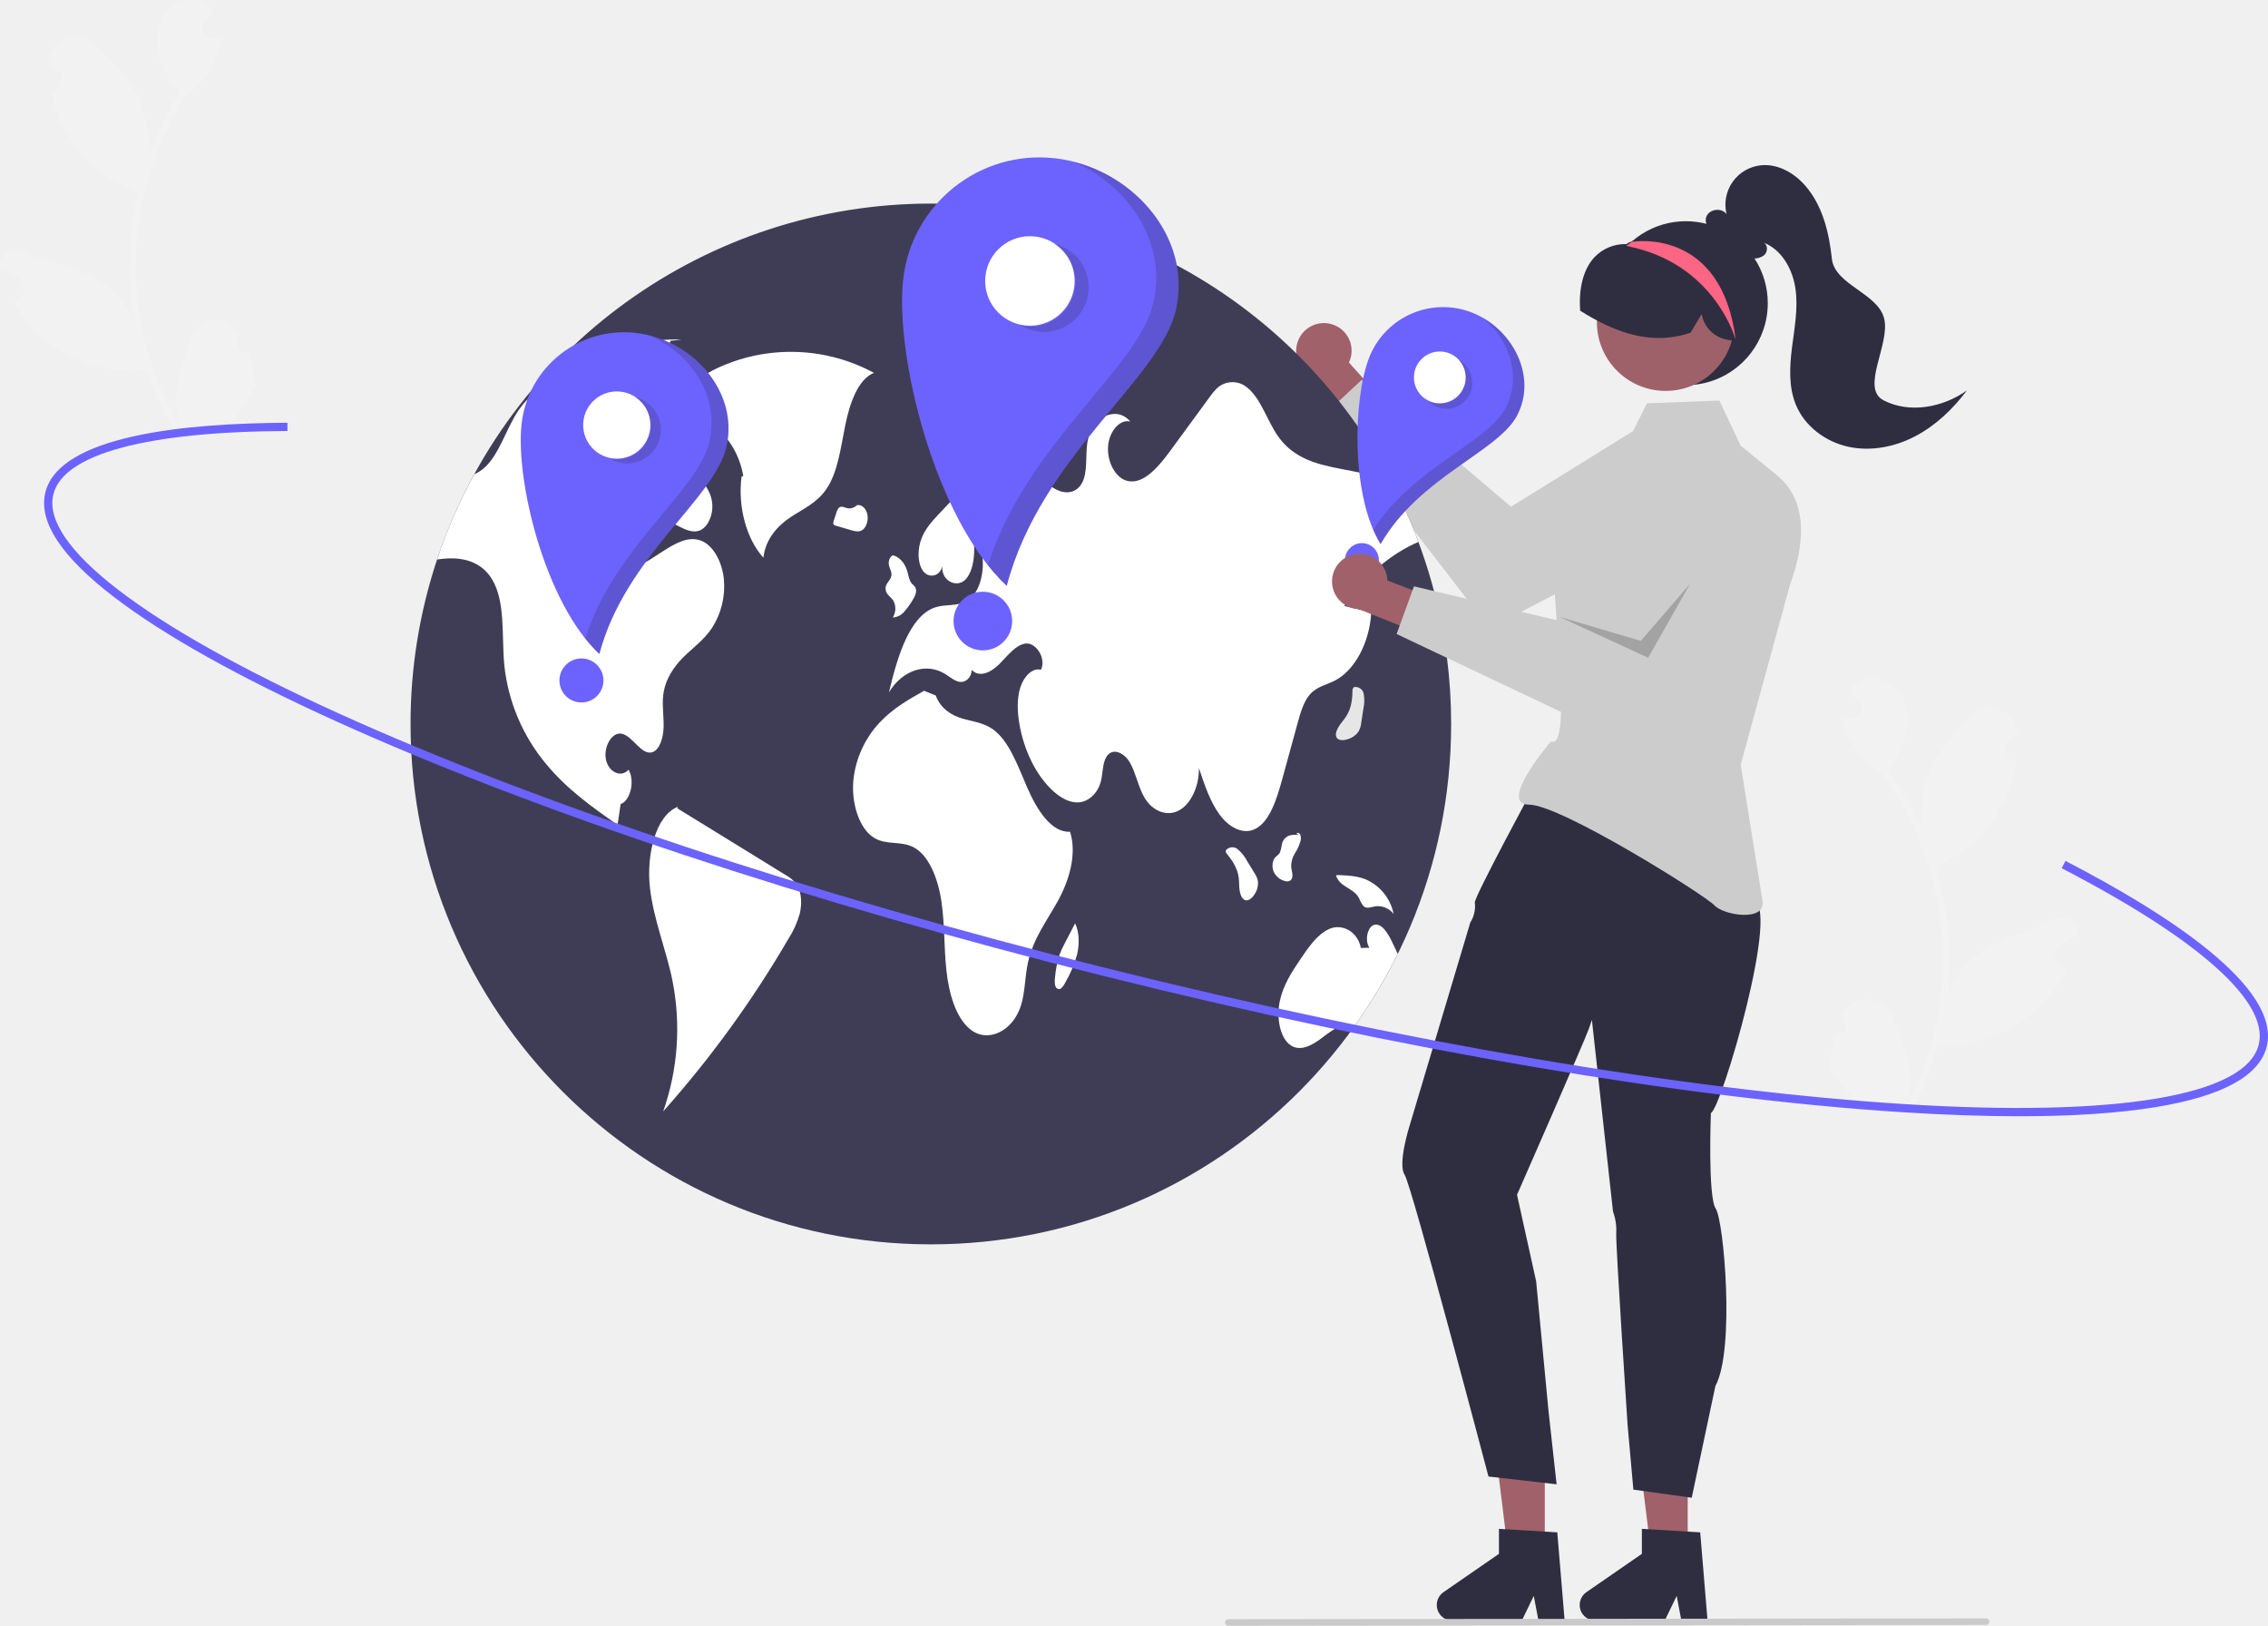
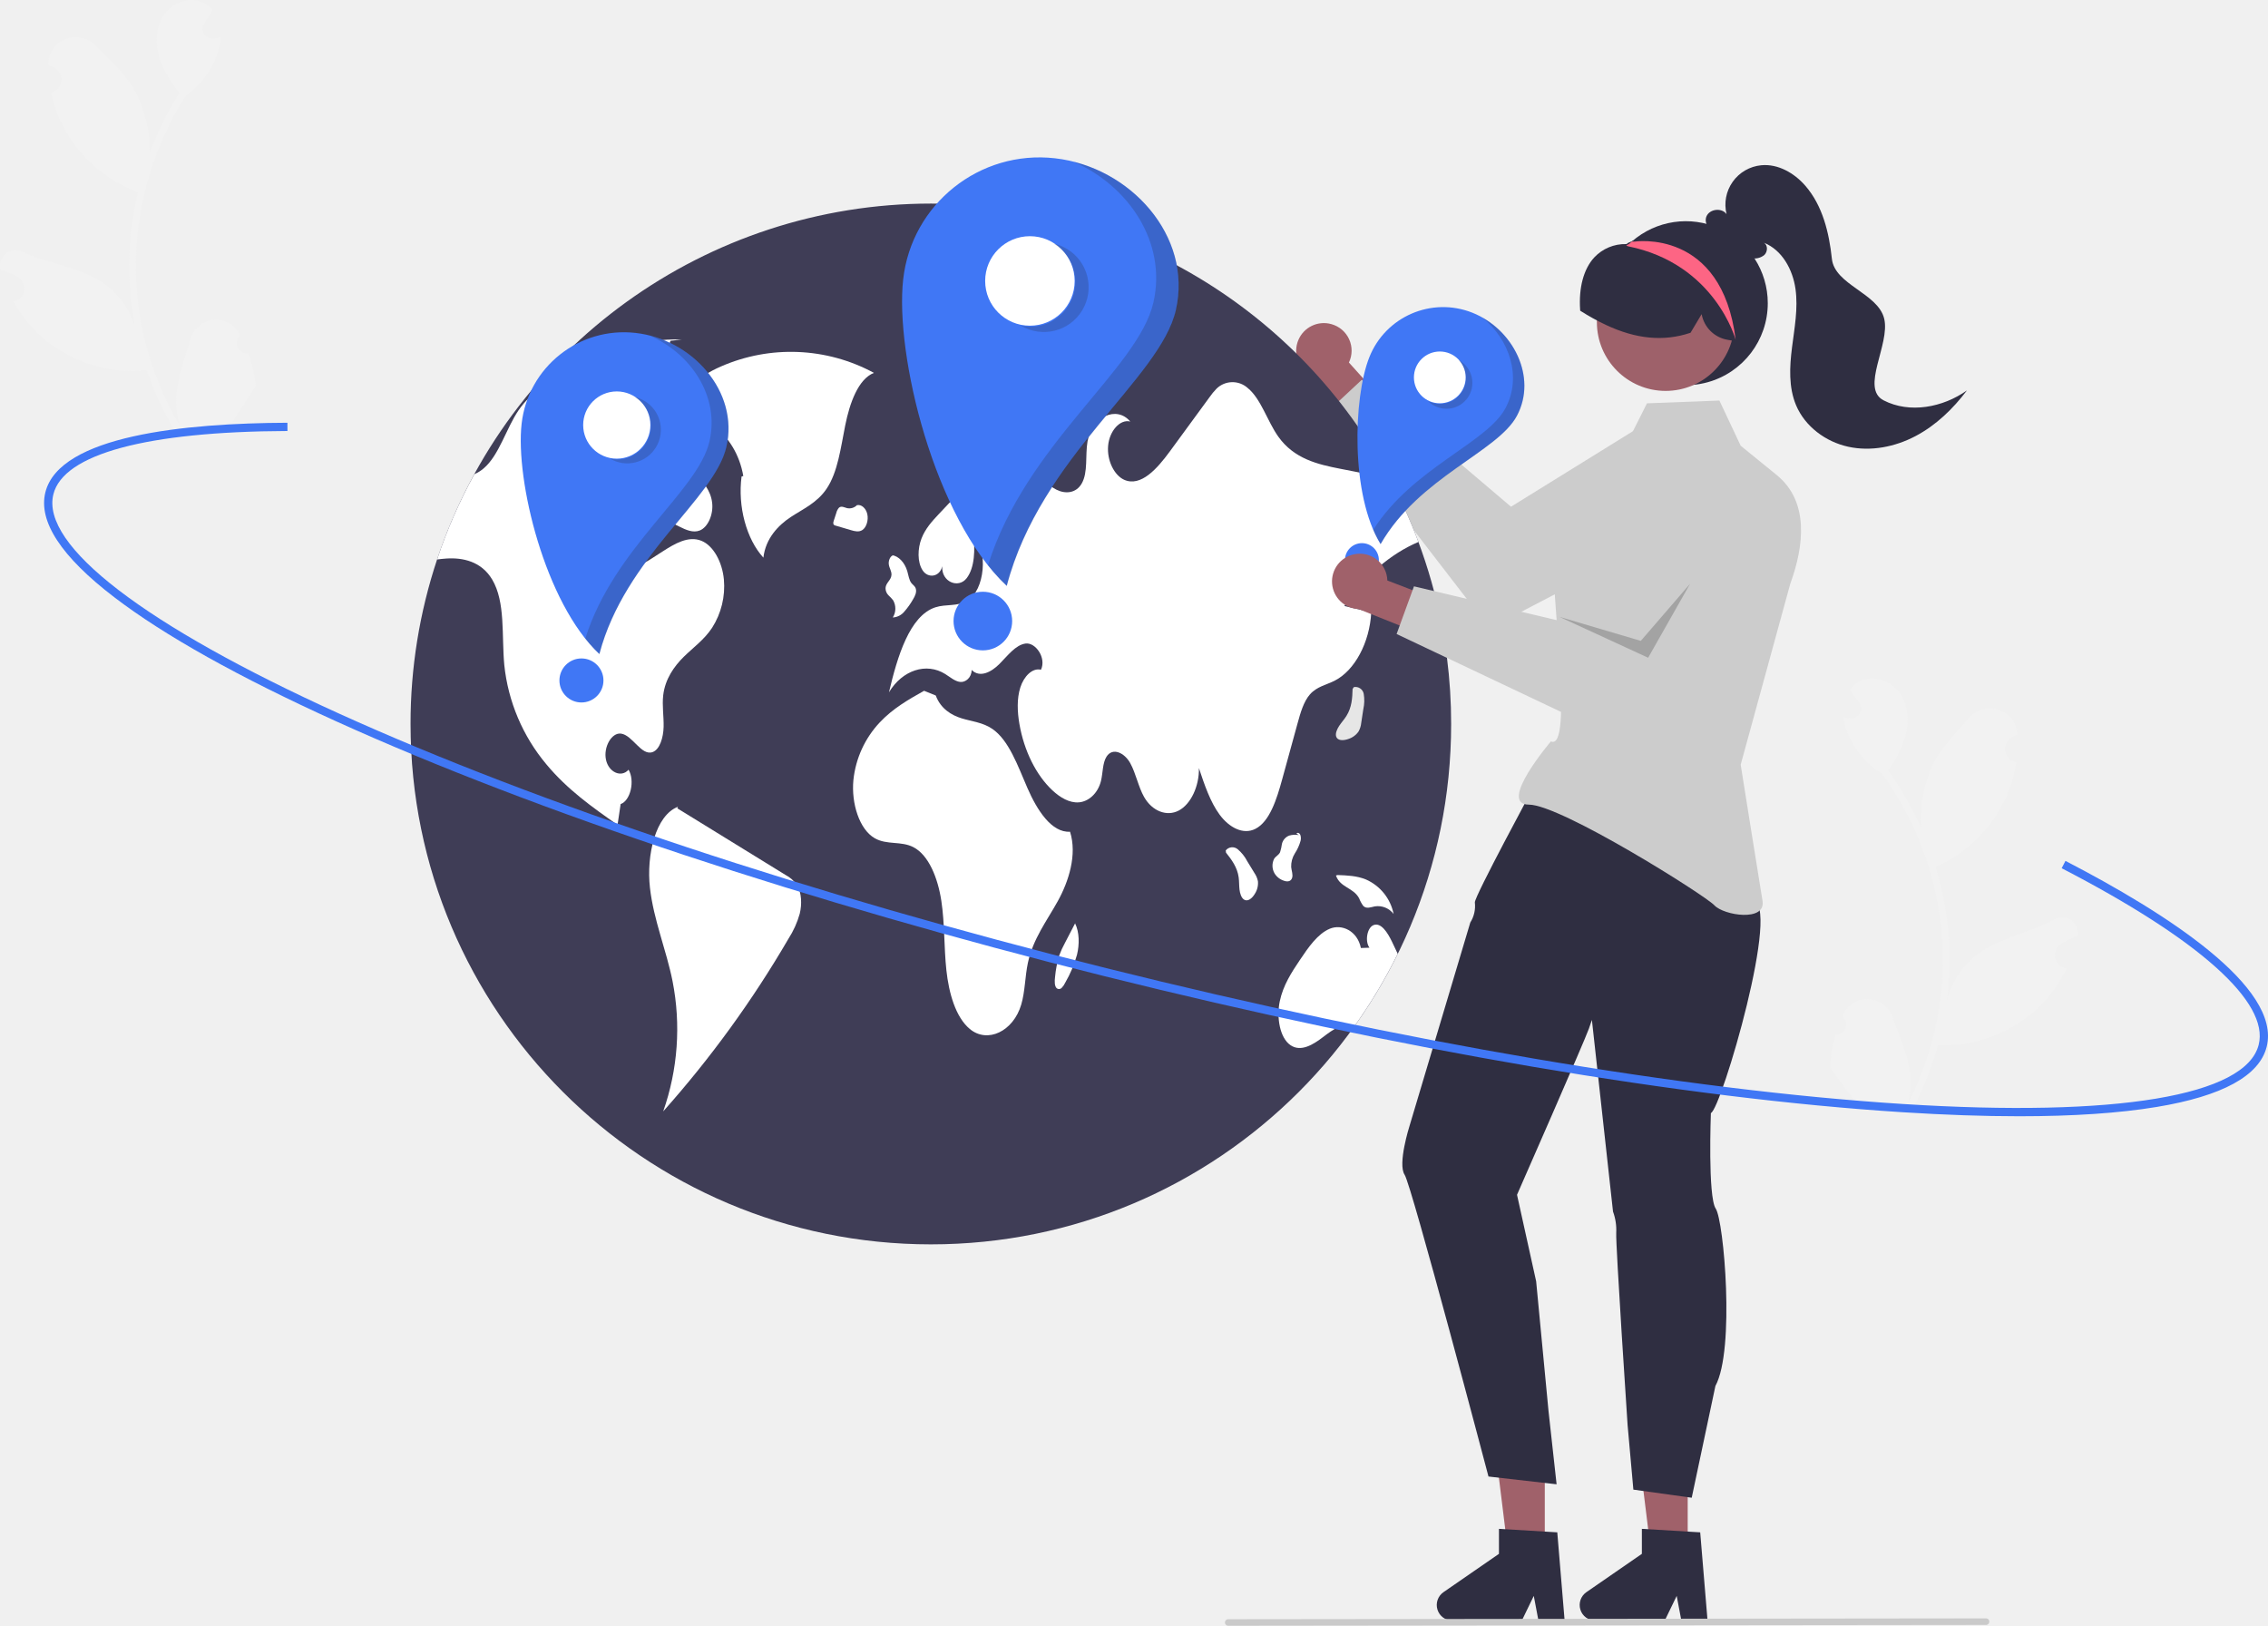
<svg xmlns="http://www.w3.org/2000/svg" data-name="Layer 1" width="825.202" height="591.419" viewBox="0 0 825.202 591.419">
  <path d="M855.224,530.608a3.613,3.613,0,0,0,2.907-6.134c-.074-.366-.127-.629-.202-.995q.054-.116.109-.231a9.703,9.703,0,0,1,17.876.899c2.596,7.179,5.991,14.407,6.561,21.897a28.705,28.705,0,0,1-.962,9.838,115.086,115.086,0,0,0,12.68-47.26,111.081,111.081,0,0,0-.112-12.411q-.335-5.081-1.115-10.11a116.419,116.419,0,0,0-20.767-50.362,30.983,30.983,0,0,1-12.25-13.954,23.634,23.634,0,0,1-1.847-6.551c.623.111,1.257.192,1.882.263.195.019.4.039.594.059l.073.007a3.58,3.58,0,0,0,3.208-5.689q-.383-.518-.766-1.036c-.387-.533-.785-1.056-1.172-1.588a1.784,1.784,0,0,1-.126-.16c-.445-.608-.891-1.205-1.336-1.812a10.352,10.352,0,0,1,3.543-3.119c4.865-2.553,11.309-.328,14.53,4.115,3.232,4.443,3.599,10.483,2.158,15.78a41.485,41.485,0,0,1-6.327,12.512c.242.341.494.672.735,1.012a117.172,117.172,0,0,1,11.316,19.923,48.709,48.709,0,0,1,3.957-22.465c3.093-6.578,8.567-11.985,13.427-17.57,5.837-6.708,16.999-3.142,17.56,5.732q.008.129.016.258-1.049.529-2.059,1.131a4.901,4.901,0,0,0,1.559,9.001l.099.02a48.767,48.767,0,0,1-1.623,7.224,50.21,50.21,0,0,1-26.436,30.272c-.41.187-.81.374-1.22.551a119.597,119.597,0,0,1,5.022,30.563,113.435,113.435,0,0,1-.934,18.292l.041-.214a29.974,29.974,0,0,1,11.026-16.813c8.167-6.095,19.39-7.957,28.118-12.756a5.625,5.625,0,0,1,8.352,5.867q-.022.113-.045.225a32.924,32.924,0,0,0-3.771,1.605q-1.049.529-2.059,1.131a4.901,4.901,0,0,0,1.559,9.001l.099.02c.071.014.133.027.204.04a48.808,48.808,0,0,1-9.622,13.625,50.254,50.254,0,0,1-37.15,14.279l-.01-0a119.562,119.562,0,0,1-9.113,23.048l-28.661-1.334c-.088-.323-.165-.656-.243-.979a32.599,32.599,0,0,0,7.953-.103c-2.005-2.708-4.009-5.437-6.014-8.145a1.781,1.781,0,0,1-.126-.16c-1.016-1.386-2.044-2.761-3.06-4.147l-.001-.002a47.75,47.75,0,0,1,1.963-12.086Z" transform="translate(-187.3989 -154.2905)" fill="#f2f2f2" />
  <path d="M277.743,282.773a3.613,3.613,0,0,1-3.28-5.943c.051-.37.088-.635.14-1.005q-.061-.112-.123-.224a9.703,9.703,0,0,0-17.786,2.002c-2.148,7.326-5.089,14.75-5.196,22.26a28.705,28.705,0,0,0,1.568,9.76A115.086,115.086,0,0,1,237.489,263.235a111.08,111.08,0,0,1-.655-12.394q.02-5.092.488-10.16a116.419,116.419,0,0,1,17.616-51.549,30.983,30.983,0,0,0,11.364-14.684,23.634,23.634,0,0,0,1.438-6.653c-.615.15-1.243.27-1.862.378-.193.031-.397.064-.59.095l-.073.011a3.58,3.58,0,0,1-3.554-5.48q.35-.541.7-1.082c.353-.556.718-1.102,1.071-1.658a1.783,1.783,0,0,0,.116-.168c.407-.634.815-1.258,1.222-1.891a10.352,10.352,0,0,0-3.728-2.894c-5.013-2.248-11.307.371-14.248,5.005-2.951,4.635-2.944,10.685-1.179,15.883a41.485,41.485,0,0,0,7.088,12.097c-.22.355-.451.701-.671,1.056a117.172,117.172,0,0,0-10.063,20.584,48.709,48.709,0,0,0-5.337-22.177c-3.493-6.374-9.291-11.432-14.486-16.706-6.24-6.335-17.161-2.086-17.172,6.806q-0.0.129 0.0.258,1.08.463,2.125,1.002a4.901,4.901,0,0,1-1,9.08l-.098.026a48.767,48.767,0,0,0,2.066,7.109,50.21,50.21,0,0,0,28.256,28.581c.421.161.832.323,1.252.474a119.597,119.597,0,0,0-3.124,30.814,113.433,113.433,0,0,0,2.062,18.199l-.054-.211a29.974,29.974,0,0,0-12.044-16.1c-8.528-5.579-19.845-6.744-28.852-10.995a5.625,5.625,0,0,0-7.973,6.372q.029.111.059.222a32.924,32.924,0,0,1,3.863,1.369q1.08.464,2.125,1.002a4.901,4.901,0,0,1-1,9.081l-.098.026c-.07.018-.131.035-.201.053a48.808,48.808,0,0,0,10.445,13.005,50.254,50.254,0,0,0,37.961,11.957l.01-.001a119.563,119.563,0,0,0,10.52,22.441l28.523-3.102c.068-.328.124-.665.182-.992a32.599,32.599,0,0,1-7.944.388c1.834-2.827,3.665-5.674,5.499-8.501a1.779,1.779,0,0,0,.116-.168c.929-1.446,1.869-2.882,2.798-4.328l0-.002a47.75,47.75,0,0,0-2.706-11.941Z" transform="translate(-187.3989 -154.2905)" fill="#f2f2f2" />
  <path d="M671.818,272.202a10.016,10.016,0,0,1,6.383,13.969l15.306,17.017-8.073,11.824L664.157,290.677a10.07,10.07,0,0,1,7.661-18.475Z" transform="translate(-187.3989 -154.2905)" fill="#a0616a" />
  <path d="M815.114,313.989l0,0a20.026,20.026,0,0,0-27.608-6.542l-50.339,31.177-54.301-46.158L669.356,305.045l59.987,77.83,77.965-40.644C805.489,343.179,817.313,317.567,815.114,313.989Z" transform="translate(-187.3989 -154.2905)" fill="#ccc" />
  <path d="M715.391,417.655a189.27,189.27,0,0,1-189.308,189.308c-104.551,0-189.308-84.757-189.308-189.308a189.245,189.245,0,0,1,9.655-59.842A189.506,189.506,0,0,1,526.083,228.347,189.245,189.245,0,0,1,693.021,328.333a186.774,186.774,0,0,1,10.464,23.106c.41,1.104.81,2.208,1.199,3.323v.011q2.603,7.351,4.586,14.976A189.32,189.32,0,0,1,715.391,417.655Z" transform="translate(-187.3989 -154.2905)" fill="#3f3d56" />
  <path d="M505.371,289.931a63.517,63.517,0,0,0-55.761-2.281c-7.796,3.393-16.006,9.48-18.607,20.471,10.519-6.208,24.136,3.601,26.843,19.336l-.632.174c-1.43,10.899,1.762,22.764,7.941,29.522.811-7.02,5.427-11.797,9.967-14.781,4.54-2.984,9.562-5.152,13.027-10.282,4.108-6.081,5.151-14.969,6.783-23.077C496.563,300.905,499.659,292.19,505.371,289.931Z" transform="translate(-187.3989 -154.2905)" fill="#fff" />
  <path d="M446.489,382.675c-2.913,4.375-6.805,7.12-10.296,10.538-3.481,3.429-6.794,8.056-7.488,13.998-.442,3.807.242,7.677.147,11.527-.094,3.849-1.378,8.182-3.996,9.139-4.133,1.493-7.288-6.184-11.537-6.72-3.376-.421-6.415,4.89-5.437,9.497.978,4.606,5.574,6.647,8.214,3.639,2.387,4.007.705,11.274-2.882,12.505-.379,2.524-.757,5.038-1.125,7.562-9.066-6.342-18.226-12.789-25.935-22.075a67.007,67.007,0,0,1-15.271-36.095c-.999-10.675.484-22.885-4.417-31.099-3.923-6.573-10.654-8.025-16.712-7.614-1.104.074-2.219.2-3.323.336a187.235,187.235,0,0,1,13.556-31.025,13.282,13.282,0,0,0,3.397-2.114c5.637-4.785,8.14-14.472,12.715-21.171q.442-.647.915-1.262c4.68-6.111,10.948-9.255,17.006-12.179,13.409-6.51,27.208-13.104,41.364-12.2l-4.028.389q-7.052,19.751-14.114,39.502-1.073,3.029-2.166,6.068c-2.671,7.488-5.427,15.46-5.017,23.842.242,4.964,1.967,10.265,5.248,11.968,3.06,1.578,6.405-.358,9.36-2.272,1.252-.799,2.493-1.599,3.744-2.408,4.491-2.892,9.465-5.858,14.209-3.923,4.344,1.767,7.551,7.667,8.161,14.03A28.049,28.049,0,0,1,446.489,382.675Z" transform="translate(-187.3989 -154.2905)" fill="#fff" />
  <path d="M473.198,472.572q-19.674-12.113-39.348-24.227l.223-.573c-8.155,3.106-11.54,17.602-10.193,29.456,1.348,11.854,5.917,22.451,8.226,34.002a90.252,90.252,0,0,1-3.403,47.358,387.843,387.843,0,0,0,45.56-62.781,33.588,33.588,0,0,0,4.121-9.138c.833-3.442.705-7.58-.964-10.34A11.511,11.511,0,0,0,473.198,472.572Z" transform="translate(-187.3989 -154.2905)" fill="#fff" />
  <path d="M421.435,325.653c-1.393,3.131-1.929,7.307-.665,10.547,1.291,3.309,4.019,4.804,6.532,6.05l7.247,3.592c2.411,1.195,5.01,2.402,7.468,1.419,2.964-1.186,5.02-5.833,4.488-10.148-.566-4.591-3.46-7.749-6.136-10.439q-5.618-5.645-11.237-11.291l-2.111,2.585A28.192,28.192,0,0,0,421.435,325.653Z" transform="translate(-187.3989 -154.2905)" fill="#fff" />
  <path d="M676.541,374.735q4.891,1.152,9.781,2.303c-.568,11.012-6.026,21.203-13.346,24.894-3.05,1.536-6.447,2.103-8.971,4.975-2.282,2.608-3.439,6.668-4.501,10.549q-2.792,10.16-5.585,20.319c-1.998,7.299-4.564,15.408-9.76,18.037-4.459,2.261-9.56-.505-12.989-5.143-3.429-4.638-5.521-10.875-7.551-16.953.126,6.626-2.955,13.125-7.32,15.429-4.375,2.303-9.697.221-12.621-4.922-2.103-3.692-2.976-8.561-5.038-12.305-2.061-3.744-6.384-5.89-8.635-2.377-1.483,2.335-1.294,5.911-2.03,8.877-1.146,4.606-4.617,7.499-8.056,7.751-3.429.252-6.773-1.725-9.644-4.407-5.921-5.553-10.286-14.366-11.979-24.158-.747-4.365-.957-9.118.337-13.21,1.294-4.091,4.417-7.246,7.52-6.468,2.04-4.312-1.988-10.033-5.616-9.529-3.639.505-6.489,4.407-9.476,7.404-2.976,2.997-7.141,5.174-10.139,2.198.021,2.766-2.23,4.596-4.175,4.365-1.935-.221-3.66-1.777-5.437-2.882-6.868-4.281-15.586-1.441-20.466,6.657,3.05-12.978,7.52-27.87,16.89-30.92,3.828-1.251,8.004-.221,11.621-2.387,6.405-3.839,7.699-18.342,2.167-24.326.705,5.658.568,12.263-2.419,16.133-2.987,3.87-9.255,1.346-8.876-4.375-.862,3.944-5.153,4.543-7.131,1.514-1.988-3.029-1.819-7.982-.41-11.6s3.807-6.216,6.131-8.708c4.996-5.353,10.065-10.77,15.849-14.135,5.795-3.365,12.484-4.501,18.289-1.157,3.061,1.767,5.753,4.712,8.877,6.268,3.124,1.567,7.089,1.367,9.16-2.293,2.324-4.081,1.23-10.139,2.093-15.239,1.546-9.013,10.559-13.23,15.555-7.278-3.733-.957-7.593,3.46-8.056,8.813-.473,5.353,2.23,10.759,5.848,12.379,6.079,2.692,12.032-4.081,16.628-10.349q7.194-9.844,14.408-19.677a23.782,23.782,0,0,1,2.577-3.134,8.291,8.291,0,0,1,11.327-.231c4.859,3.965,7.141,12.095,11.127,17.69,5.784,8.13,14.44,10.107,22.496,11.684q9.008,1.751,18.026,3.523a186.774,186.774,0,0,1,10.464,23.106C693.305,355.762,683.913,363.849,676.541,374.735Z" transform="translate(-187.3989 -154.2905)" fill="#fff" />
  <path d="M695.955,501.276a188.546,188.546,0,0,1-15.671,26.219c-3.786-1.62-7.856,1.273-11.401,3.986-3.702,2.84-8.151,5.606-11.947,3.018-3.881-2.65-5.132-10.065-3.902-15.944,1.23-5.869,4.301-10.538,7.278-14.976,3.155-4.712,6.531-9.602,10.917-11.432,4.396-1.83,10.044.757,11.327,7.004l3.113-.105c-1.746-2.398-.831-7.362,1.515-8.235,2.703-1.02,5.048,2.692,6.647,5.974C694.546,498.268,695.272,499.762,695.955,501.276Z" transform="translate(-187.3989 -154.2905)" fill="#fff" />
  <path d="M576.727,456.853c-6.691.421-11.992-7.817-15.514-15.92-3.522-8.104-6.736-17.371-12.773-21.496-3.45-2.357-7.383-2.68-11.125-3.822-3.742-1.142-7.659-3.505-9.447-8.318l-4.245-1.715c-5.606,3.152-11.285,6.362-16.116,11.491a36.018,36.018,0,0,0-9.603,20.993c-.811,8.496,2.183,17.97,7.778,21.161,4.421,2.522,9.567.932,14.045,3.241,5.595,2.884,8.916,11.264,10.173,19.537s.939,16.871,1.838,25.238,3.379,17.073,8.509,21.361c6.42,5.366,15.841.907,18.722-8.86,1.413-4.791,1.364-10.197,2.421-15.171,1.861-8.758,6.883-15.256,10.866-22.441C576.241,474.949,579.376,465.191,576.727,456.853Z" transform="translate(-187.3989 -154.2905)" fill="#fff" />
  <path d="M510.607,370.79a17.86,17.86,0,0,1,1.742,1.85,6.077,6.077,0,0,1-.107,6.276,5.839,5.839,0,0,0,4.181-2.125,26.879,26.879,0,0,0,3.206-4.516c.683-1.113,1.408-2.618.945-3.939-.316-.902-1.064-1.287-1.588-1.965-.831-1.075-1.036-2.783-1.466-4.259-.928-3.188-3.153-5.532-5.567-5.867l.335.064c-1.009.345-1.713,1.947-1.49,3.388.203,1.312,1.046,2.402.963,3.741-.121,1.925-2.044,2.828-2.163,4.753A3.674,3.674,0,0,0,510.607,370.79Z" transform="translate(-187.3989 -154.2905)" fill="#fff" />
  <path d="M499.142,338.082c.01-.003.02-.003.03-.006a5.357,5.357,0,0,0,.571-.608Z" transform="translate(-187.3989 -154.2905)" fill="#e6e6e6" />
  <path d="M501.149,347.116c1.479-.951,2.306-3.582,1.817-5.785-.486-2.189-2.206-3.66-3.793-3.256a3.866,3.866,0,0,1-3.595,1.058c-.981-.253-2.058-.903-2.909-.164a4.404,4.404,0,0,0-.991,1.935q-.472,1.45-.945,2.9a1.83,1.83,0,0,0-.112,1.099.931.931,0,0,0,.714.568q2.835.836,5.669,1.671C498.381,347.549,499.868,347.94,501.149,347.116Z" transform="translate(-187.3989 -154.2905)" fill="#fff" />
  <path d="M643.805,471.848q-1.31-2.145-2.62-4.29a14.334,14.334,0,0,0-3.453-4.336,3.06,3.06,0,0,0-4.356.436l.106.817c1.991,2.498,4.098,5.273,4.603,8.98.199,1.462.13,2.974.304,4.442s.671,2.99,1.618,3.623c1.375.919,2.99-.436,3.969-2.089a7.193,7.193,0,0,0,1.115-4.579A8.03,8.03,0,0,0,643.805,471.848Z" transform="translate(-187.3989 -154.2905)" fill="#fff" />
  <path d="M682.68,417.231q.379-2.485.758-4.97a14.334,14.334,0,0,0,.15-5.541,3.06,3.06,0,0,0-3.614-2.471l-.445.693c-.085,3.193-.261,6.673-2.262,9.834-.789,1.246-1.816,2.359-2.628,3.594s-1.412,2.72-1.095,3.814c.461,1.589,2.569,1.592,4.382.958a7.193,7.193,0,0,0,3.801-2.785A8.03,8.03,0,0,0,682.68,417.231Z" transform="translate(-187.3989 -154.2905)" fill="#e6e6e6" />
  <path d="M657.508,473.709c.427-1.228-.189-2.636-.32-3.993a8.765,8.765,0,0,1,1.334-4.969,16.154,16.154,0,0,0,2.078-4.556,3.812,3.812,0,0,0-.1-2.231c-.289-.65-.99-.946-1.391-.431l.86.554a7.829,7.829,0,0,0-3.489.169,4.318,4.318,0,0,0-2.644,2.981,18.441,18.441,0,0,1-.693,3.092c-.513,1.054-1.505,1.405-2.129,2.33a5.57,5.57,0,0,0,.088,5.292,6.177,6.177,0,0,0,3.494,2.748C655.645,475.069,657.028,475.089,657.508,473.709Z" transform="translate(-187.3989 -154.2905)" fill="#fff" />
  <path d="M681.91,481.072a12.005,12.005,0,0,0,1.512,2.775c1.168,1.177,2.756.454,4.173.168a7.215,7.215,0,0,1,6.864,2.753A17.471,17.471,0,0,0,684.411,474.231c-3.341-1.362-6.86-1.494-10.334-1.616l-.6.154C675.006,477.22,679.808,477.121,681.91,481.072Z" transform="translate(-187.3989 -154.2905)" fill="#fff" />
  <path d="M578.558,490.177l.009.019q.087-.168.175-.336Z" transform="translate(-187.3989 -154.2905)" fill="#e6e6e6" />
  <path d="M574.856,497.342a32.889,32.889,0,0,0-2.077,4.562,39.711,39.711,0,0,0-1.505,7.806c-.188,1.504-.246,3.426.697,4.159a1.337,1.337,0,0,0,1.749-.238,6.918,6.918,0,0,0,1.268-1.885,43.417,43.417,0,0,0,4.28-10.159c.902-3.744.894-8.151-.701-11.393Q576.711,493.769,574.856,497.342Z" transform="translate(-187.3989 -154.2905)" fill="#fff" />
  <path d="M539.143,306.44a4.215,4.215,0,0,0,4.542.886,14.999,14.999,0,0,0,4.274-2.823,10.055,10.055,0,0,0,2.591-2.826,5.732,5.732,0,0,0,.53-4.366c-.585-1.712-2.07-2.286-3.38-2.674q-3.146-.933-6.292-1.866l1.517-1.368c-1.561-.838-3.288.717-4.264,2.642a14.224,14.224,0,0,0-1.294,3.984C536.844,301.051,537.355,304.649,539.143,306.44Z" transform="translate(-187.3989 -154.2905)" fill="#e6e6e6" />
  <path d="M576.174,294.008a3.465,3.465,0,0,0,4.722.384,5.279,5.279,0,0,0,2.089-3.762c.148-1.65-.667-3.484-1.832-3.626l.267-1.545c-2.244-.405-5.006-.487-6.209,2.239A6.399,6.399,0,0,0,576.174,294.008Z" transform="translate(-187.3989 -154.2905)" fill="#e6e6e6" />
-   <path d="M571.227,211.865a49.926,49.926,0,0,0-55.207,44.015c-3.091,27.399,11.344,86.898,37.662,111.528,12.392-47.189,55.815-75.179,61.56-100.336C621.381,240.191,598.627,214.955,571.227,211.865Z" transform="translate(-187.3989 -154.2905)" fill="#6c63ff" />
+   <path d="M571.227,211.865a49.926,49.926,0,0,0-55.207,44.015c-3.091,27.399,11.344,86.898,37.662,111.528,12.392-47.189,55.815-75.179,61.56-100.336C621.381,240.191,598.627,214.955,571.227,211.865Z" transform="translate(-187.3989 -154.2905)" fill="#4077f5" />
  <circle id="a2705e7e-530b-43fb-b0c6-4087ca2c8018" data-name="b262ea8c-1946-46c9-a449-3a1996c39394" cx="374.728" cy="102.203" r="16.282" fill="#fff" />
-   <circle id="bb575e01-1284-49d3-8651-037e5b7ffa75" data-name="bcc29a3a-8123-4529-80aa-6f70df2823cf" cx="357.608" cy="225.929" r="10.665" fill="#6c63ff" />
+   <circle id="bb575e01-1284-49d3-8651-037e5b7ffa75" data-name="bcc29a3a-8123-4529-80aa-6f70df2823cf" cx="357.608" cy="225.929" r="10.665" fill="#4077f5" />
  <path d="M575.599,244.828A16.282,16.282,0,0,1,558.827,272.741a16.28,16.28,0,0,0,11.909-29.853A16.282,16.282,0,0,1,575.599,244.828Z" transform="translate(-187.3989 -154.2905)" fill="#231f20" opacity="0.2" style="isolation:isolate" />
  <path d="M615.306,267.124c-5.746,25.157-49.169,53.147-61.56,100.336a69.061,69.061,0,0,1-6.877-7.535c13.925-44.356,54.645-71.309,60.196-95.615,4.968-21.754-8.988-42.429-29.015-51.163C602.292,219.242,620.932,242.491,615.306,267.124Z" transform="translate(-187.3989 -154.2905)" fill="#231f20" opacity="0.2" style="isolation:isolate" />
-   <path d="M418.644,275.396a37.492,37.492,0,0,0-41.459,33.054c-2.321,20.576,8.519,65.257,28.283,83.754,9.306-35.437,41.915-56.457,46.23-75.349C456.308,296.668,439.22,277.717,418.644,275.396Z" transform="translate(-187.3989 -154.2905)" fill="#6c63ff" />
+   <path d="M418.644,275.396a37.492,37.492,0,0,0-41.459,33.054c-2.321,20.576,8.519,65.257,28.283,83.754,9.306-35.437,41.915-56.457,46.23-75.349C456.308,296.668,439.22,277.717,418.644,275.396Z" transform="translate(-187.3989 -154.2905)" fill="#4077f5" />
  <circle id="b2d5ab8a-e71c-4a1a-aadf-98f8ab95825b" data-name="b262ea8c-1946-46c9-a449-3a1996c39394" cx="224.412" cy="154.621" r="12.228" fill="#fff" />
-   <circle id="bac33ac8-32b5-423c-9bc5-6c03ceb8d8dc" data-name="bcc29a3a-8123-4529-80aa-6f70df2823cf" cx="211.555" cy="247.535" r="8.009" fill="#6c63ff" />
+   <circle id="bac33ac8-32b5-423c-9bc5-6c03ceb8d8dc" data-name="bcc29a3a-8123-4529-80aa-6f70df2823cf" cx="211.555" cy="247.535" r="8.009" fill="#4077f5" />
  <path d="M421.928,300.151A12.227,12.227,0,1,1,409.332,321.112a12.226,12.226,0,0,0,8.943-22.418A12.227,12.227,0,0,1,421.928,300.151Z" transform="translate(-187.3989 -154.2905)" fill="#231f20" opacity="0.2" style="isolation:isolate" />
  <path d="M451.746,316.894c-4.315,18.892-36.924,39.911-46.23,75.349a51.862,51.862,0,0,1-5.165-5.658c10.457-33.31,41.036-53.55,45.205-71.803,3.731-16.337-6.75-31.863-21.789-38.421C441.973,280.936,455.971,298.395,451.746,316.894Z" transform="translate(-187.3989 -154.2905)" fill="#231f20" opacity="0.2" style="isolation:isolate" />
  <polygon points="614.063 564.054 600.638 564.054 594.251 512.27 614.066 512.271 614.063 564.054" fill="#a0616a" />
  <path d="M808.684,743.836H799.158l-1.7-8.994-4.355,8.994H767.836a5.68,5.68,0,0,1-3.227-10.353l20.177-13.935v-9.093l21.223,1.267Z" transform="translate(-187.3989 -154.2905)" fill="#2f2e41" />
  <polygon points="562.063 564.054 548.638 564.054 542.251 512.27 562.066 512.271 562.063 564.054" fill="#a0616a" />
  <path d="M756.684,743.836H747.158l-1.7-8.994-4.355,8.994H715.836a5.68,5.68,0,0,1-3.227-10.353l20.177-13.935v-9.093l21.223,1.267Z" transform="translate(-187.3989 -154.2905)" fill="#2f2e41" />
  <path d="M698.458,581.624C701.027,585.477,728.977,691.417,728.977,691.417l24.783,2.826-2.942-26.655-4.496-47.17-6.962-31.485s24.587-55.957,26.141-60.414l1.105-3.199L774.287,595.035a19.577,19.577,0,0,1,1.169,7.785c-.231,4.355,4.136,69.869,4.136,69.869l2.1,23.495,21.233,2.95L811.54,658.48c7.194-13.206,3.07-60.131.128-64.499s-1.773-34.787-1.773-34.787c3.756-1.322,26.157-77.706,14.953-77.255.719-4.072,1.285-7.708,1.285-7.708L806.684,458.547l-48.673-12.653-12.28-5.896s-21.932,40.554-21.713,42.571a11.214,11.214,0,0,1-1.657,7.309l-22.143,74.108S695.863,577.731,698.458,581.624Z" transform="translate(-187.3989 -154.2905)" fill="#2f2e41" />
  <path d="M820.74,316.438,812.997,299.998l-26.354,1.013-8.596,17.103s-24.567,29.343-25.362,38.884c-1,12,7.312,70.812-1,67,0,0-19.595,23-8,23s64.042,32.924,67.484,36.627,18.804,6.103,17.516-1.627-7.944-49.534-7.944-49.534l18.019-65.733c5.186-14.192,6.8-30.11-4.923-39.643Z" transform="translate(-187.3989 -154.2905)" fill="#ccc" />
-   <path d="M723.121,268.05A28.881,28.881,0,0,0,685.623,284.238c-5.885,14.825-6.86,50.228,4.091,67.972,14.081-24.459,42.568-33.491,49.595-46.661C746.817,291.476,737.946,273.935,723.121,268.05Z" transform="translate(-187.3989 -154.2905)" fill="#6c63ff" />
+   <path d="M723.121,268.05A28.881,28.881,0,0,0,685.623,284.238c-5.885,14.825-6.86,50.228,4.091,67.972,14.081-24.459,42.568-33.491,49.595-46.661C746.817,291.476,737.946,273.935,723.121,268.05Z" transform="translate(-187.3989 -154.2905)" fill="#4077f5" />
  <circle id="f50692ea-d13f-4759-b5e2-05248e17533e" data-name="b262ea8c-1946-46c9-a449-3a1996c39394" cx="523.867" cy="137.29" r="9.419" fill="#fff" />
-   <circle id="aec6a1c4-a00c-42b6-a49d-0158b63ca54a" data-name="bcc29a3a-8123-4529-80aa-6f70df2823cf" cx="495.528" cy="203.754" r="6.169" fill="#6c63ff" />
+   <circle id="aec6a1c4-a00c-42b6-a49d-0158b63ca54a" data-name="bcc29a3a-8123-4529-80aa-6f70df2823cf" cx="495.528" cy="203.754" r="6.169" fill="#4077f5" />
  <path d="M720.557,287.114a9.419,9.419,0,0,1-13.6,13.034A9.418,9.418,0,0,0,718.137,285.293,9.419,9.419,0,0,1,720.557,287.114Z" transform="translate(-187.3989 -154.2905)" fill="#231f20" opacity="0.2" style="isolation:isolate" />
  <path d="M739.336,305.588c-7.026,13.17-35.514,22.202-49.595,46.661a39.949,39.949,0,0,1-2.695-5.25c14.507-22.645,41.328-31.508,48.117-44.233,6.076-11.389,1.424-25.048-8.429-32.963C739.341,276.884,746.217,292.691,739.336,305.588Z" transform="translate(-187.3989 -154.2905)" fill="#231f20" opacity="0.2" style="isolation:isolate" />
  <path d="M680.146,355.92a10.016,10.016,0,0,1,12.035,9.542l21.368,8.202-1.817,14.201-30.013-12.007a10.07,10.07,0,0,1-1.572-19.938Z" transform="translate(-187.3989 -154.2905)" fill="#a0616a" />
  <path d="M829.452,326.656l0,0a20.026,20.026,0,0,0-27.565,6.719l-30.671,50.649L701.869,367.586l-6.318,17.345,88.805,42.066,44.977-71.637C836.068,345.896,839.365,332.708,829.452,326.656Z" transform="translate(-187.3989 -154.2905)" fill="#ccc" />
  <path d="M830.597,264.583a29.823,29.823,0,1,1-51.295-20.685l.143-.143c.239-.251.477-.501.728-.74a.012.012,0,0,0,.012-.012c.31-.286.62-.573.942-.847a29.815,29.815,0,0,1,49.47,22.427Z" transform="translate(-187.3989 -154.2905)" fill="#2f2e41" />
  <circle cx="606.028" cy="117.193" r="25.008" fill="#9e616a" />
  <path d="M819.983,278.615l-4.144-.732a11.554,11.554,0,0,1-9.305-9.317l-4.043,6.776-.177.059c-9.633,3.198-19.655,2.242-30.634-2.92a85.465,85.465,0,0,1-9.118-5.027l-.217-.135-.018-.254c-.56-8.135,1.266-14.932,5.142-19.137a15.417,15.417,0,0,1,11.634-4.85.957.957,0,0,0,.413-.228c.056-.041.111-.082.167-.12v-.042l.287-.135c.617-.29,1.246-.568,1.875-.822a28.199,28.199,0,0,1,29.448,5.708c7.703,7.354,11.236,19.695,8.792,30.711Z" transform="translate(-187.3989 -154.2905)" fill="#2f2e41" />
  <path d="M872.73,299.922c-8.51-4.392,2.435-20.334.236-29.655-2.199-9.321-18.037-12.319-19.046-21.842s-3.382-19.346-9.667-26.572c-4.016-4.618-9.933-8.027-16.025-7.448a14.409,14.409,0,0,0-12.628,17.792c-1.735-2.458-6.223-1.925-7.334.871-.988,2.485,1.194,5.496,3.763,5.716,3.36,4.15,7.209,8.554,12.473,9.391a5.681,5.681,0,0,0,4.841-1.117c1.239-1.189,1.335-3.567-.134-4.456,6.616,2.628,10.495,9.782,11.477,16.833.982,7.051-.377,14.185-1.271,21.248s-1.281,14.492,1.489,21.05c3.272,7.749,10.805,13.303,19.025,15.084s16.976.04,24.417-3.881c7.441-3.922,13.646-9.909,18.715-16.622C894.326,302.511,882.246,304.834,872.73,299.922Z" transform="translate(-187.3989 -154.2905)" fill="#2f2e41" />
  <path d="M818.919,277.92s-7.408-27.652-39.163-34.034c-.036-.012-.155-.06-.31-.131-.095-.06-.215-.119-.334-.179.358-.203.704-.382,1.062-.561a.012.012,0,0,0,.012-.012c.31-.286.62-.573.942-.847l.907.036S813.897,237.146,818.919,277.92Z" transform="translate(-187.3989 -154.2905)" fill="#fd6584" />
  <polygon points="614.934 212.357 596.999 233.136 567.364 224.385 599.671 239.273 614.934 212.357" opacity="0.2" />
  <path d="M909.985,745.402l-275.75.307a1.191,1.191,0,0,1,0-2.381l275.75-.307a1.191,1.191,0,1,1,0,2.381Z" transform="translate(-187.3989 -154.2905)" fill="#cacaca" />
-   <path d="M922.088,560.362q-19.368,0-42.457-1.464c-79.614-5.056-182.738-22.633-290.376-49.492C481.618,482.547,382.326,449.612,309.67,416.672c-35.393-16.047-62.556-31.236-80.735-45.147-19.247-14.727-27.666-27.564-25.024-38.153,5.148-20.629,50.731-25.142,88.064-25.295l.013,3c-51.268.21-81.514,8.387-85.166,23.022-4.652,18.64,33.287,47.741,104.087,79.841,72.496,32.868,171.605,65.739,279.073,92.557,107.467,26.816,210.401,44.363,289.84,49.408,77.579,4.928,124.743-2.938,129.395-21.578,3.862-15.477-21.598-38.275-71.689-64.198l1.379-2.664c36.397,18.836,78.646,45.852,73.222,67.589-2.643,10.589-16.105,17.965-40.015,21.923C958.483,559.232,941.743,560.362,922.088,560.362Z" transform="translate(-187.3989 -154.2905)" fill="#6c63ff" />
+   <path d="M922.088,560.362q-19.368,0-42.457-1.464c-79.614-5.056-182.738-22.633-290.376-49.492C481.618,482.547,382.326,449.612,309.67,416.672c-35.393-16.047-62.556-31.236-80.735-45.147-19.247-14.727-27.666-27.564-25.024-38.153,5.148-20.629,50.731-25.142,88.064-25.295l.013,3c-51.268.21-81.514,8.387-85.166,23.022-4.652,18.64,33.287,47.741,104.087,79.841,72.496,32.868,171.605,65.739,279.073,92.557,107.467,26.816,210.401,44.363,289.84,49.408,77.579,4.928,124.743-2.938,129.395-21.578,3.862-15.477-21.598-38.275-71.689-64.198l1.379-2.664c36.397,18.836,78.646,45.852,73.222,67.589-2.643,10.589-16.105,17.965-40.015,21.923C958.483,559.232,941.743,560.362,922.088,560.362Z" transform="translate(-187.3989 -154.2905)" fill="#4077f5" />
</svg>
